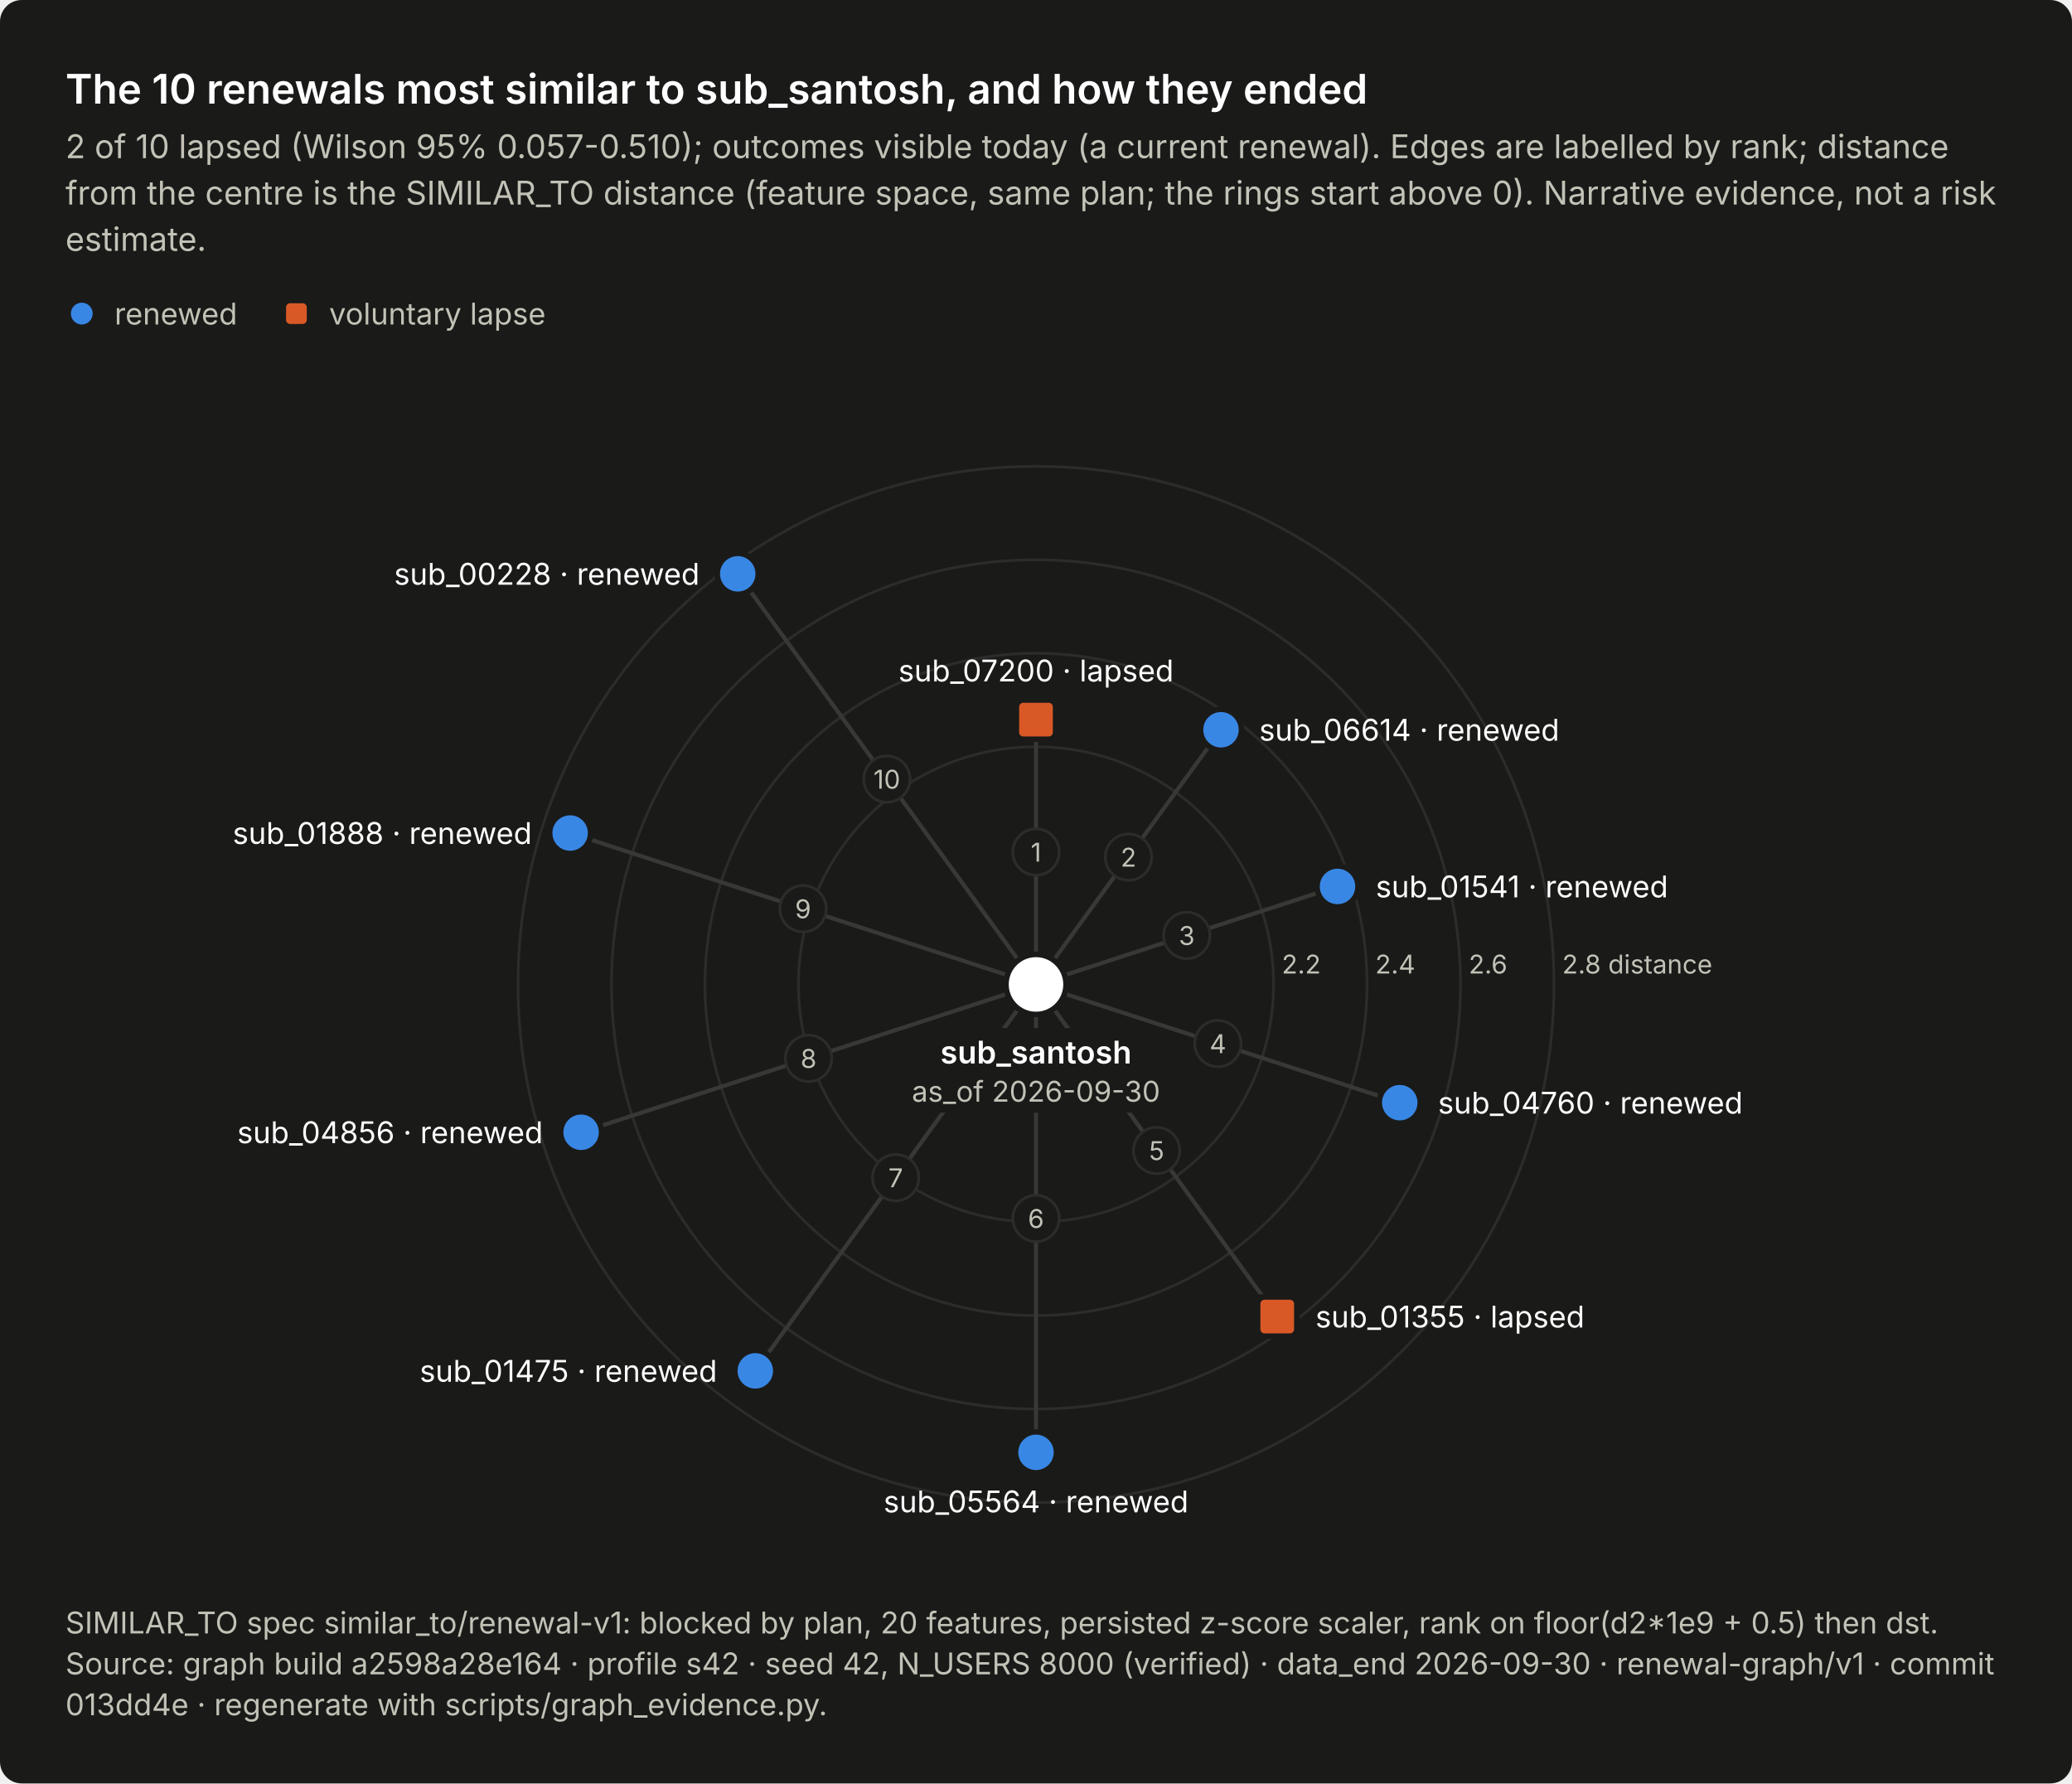
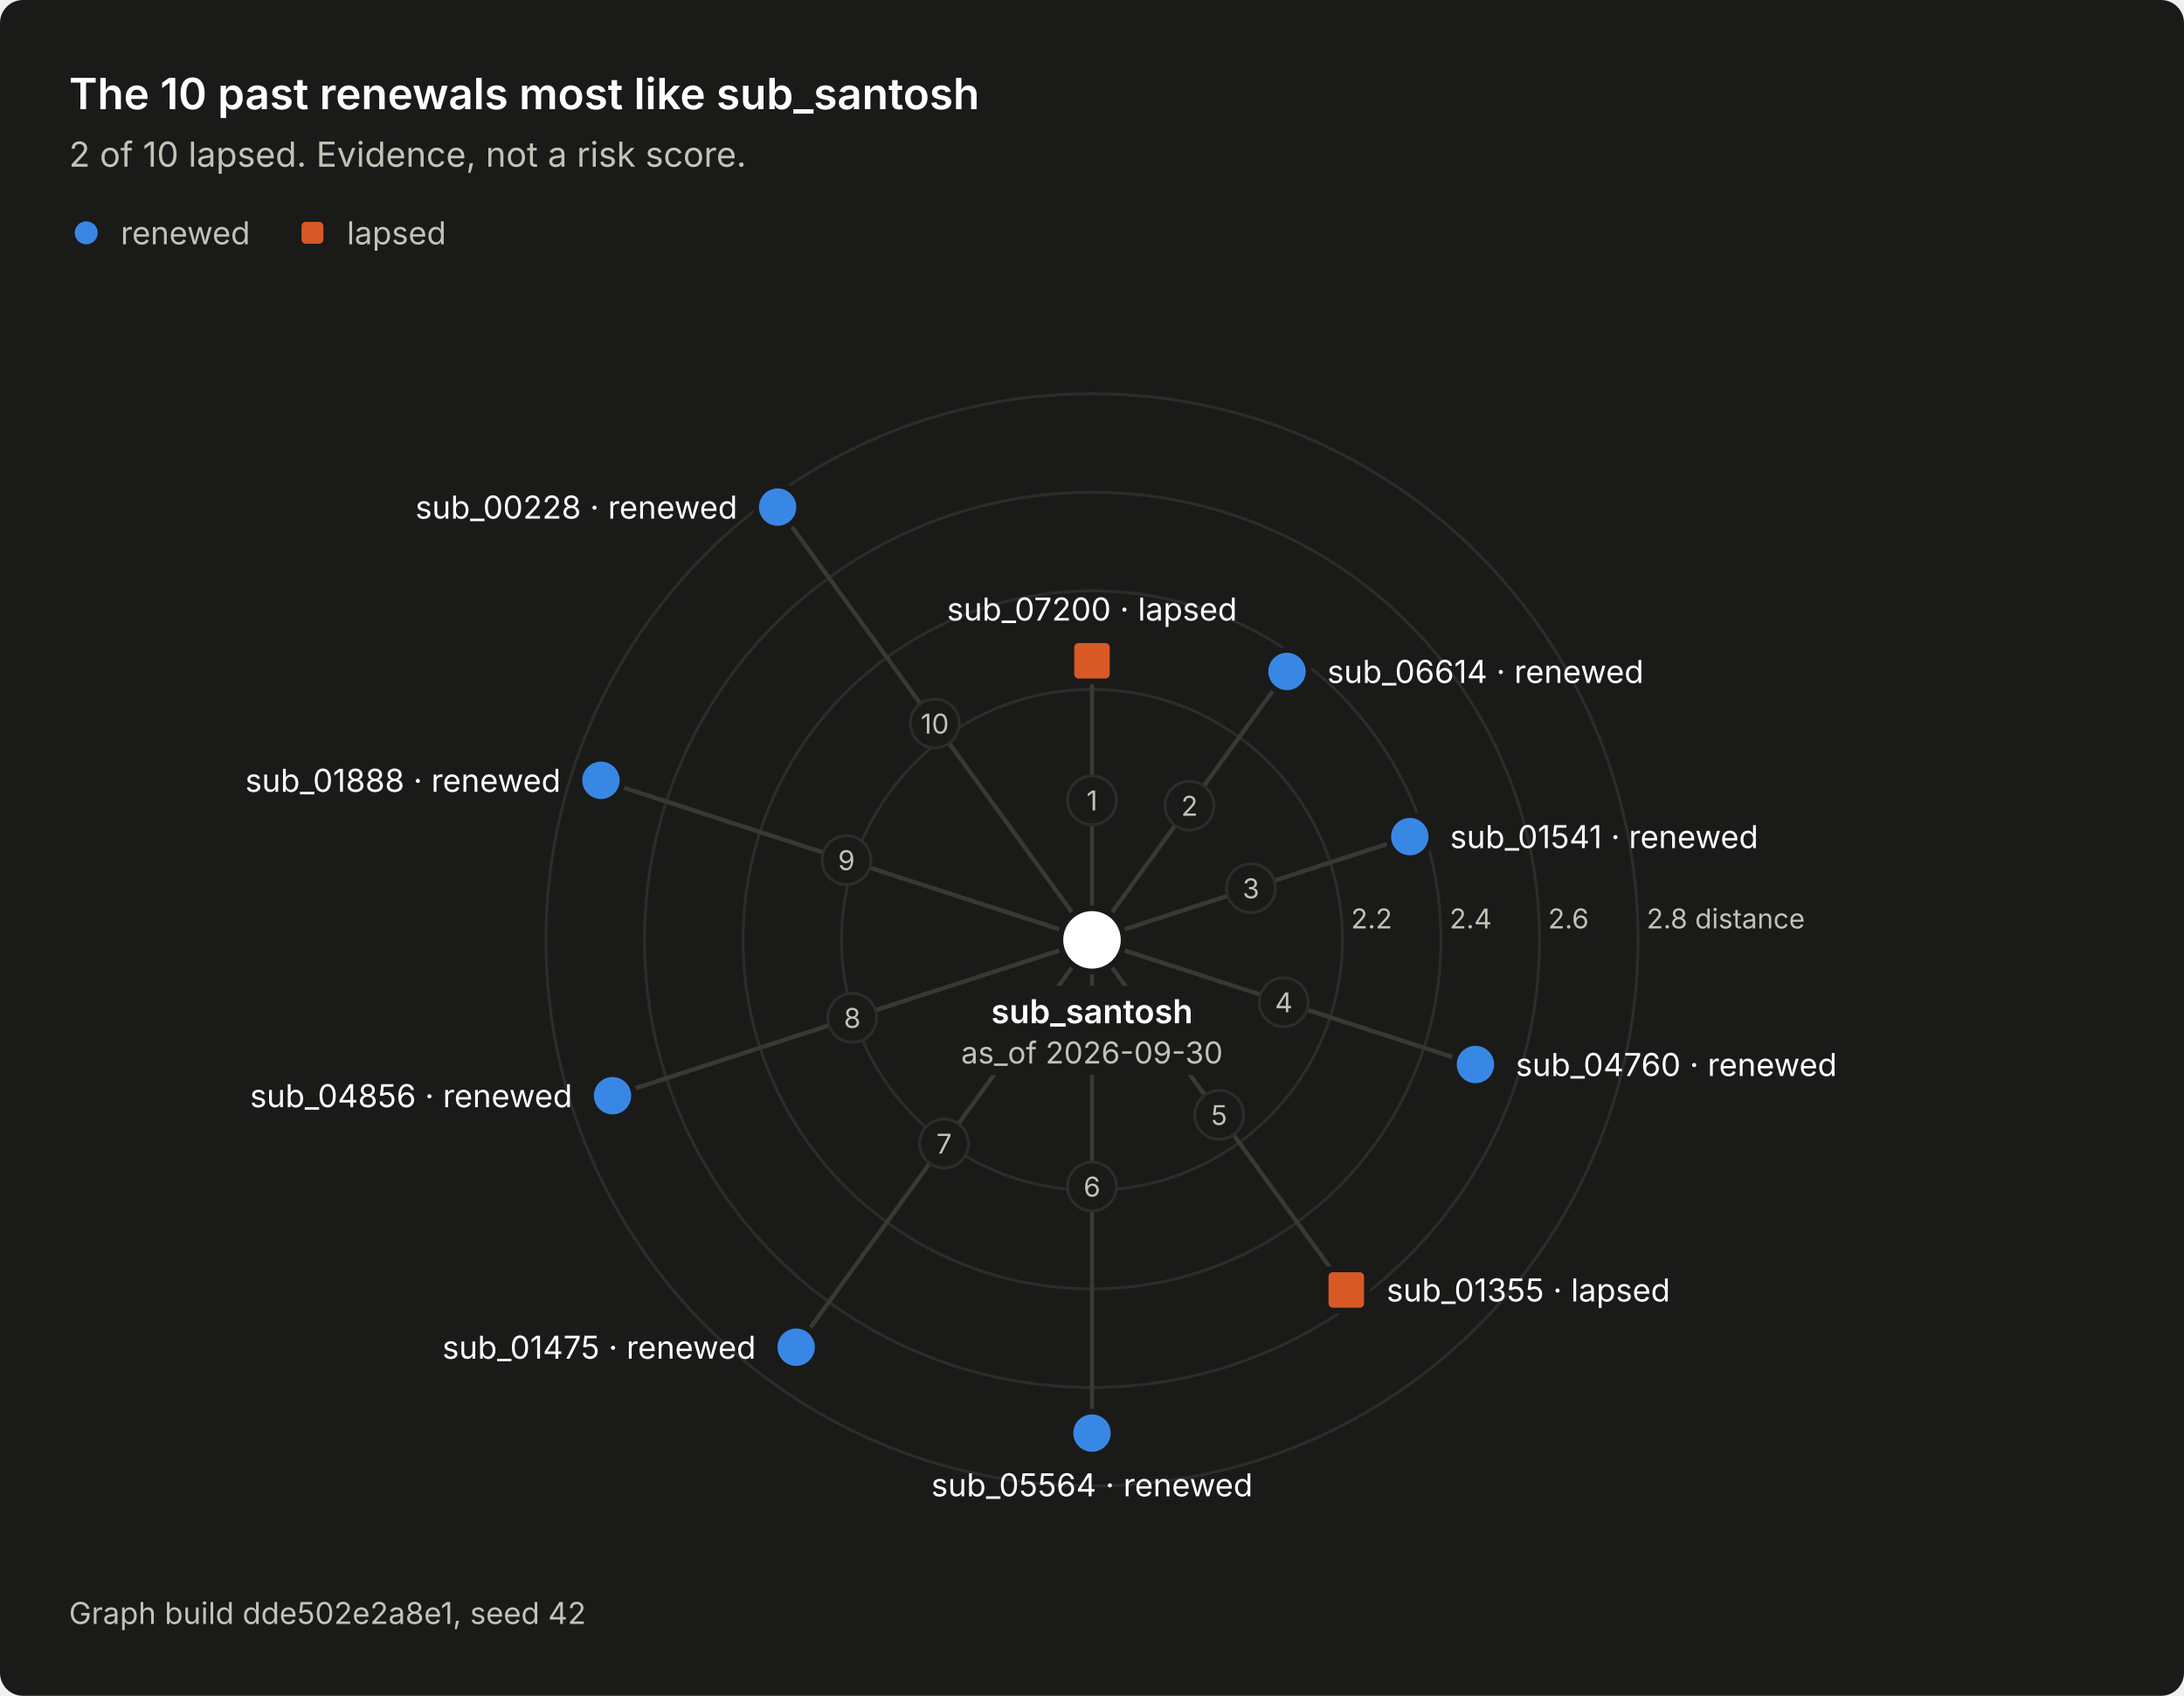
- <svg xmlns="http://www.w3.org/2000/svg" width="760" height="654" viewBox="0 0 760 654" role="img" font-family="system-ui, -apple-system, 'Segoe UI', sans-serif">
-   <rect width="760" height="654" rx="8" fill="#1a1a19" />
-   <text x="24" y="38" font-size="15" fill="#ffffff" font-weight="600">The 10 renewals most similar to sub_santosh, and how they ended</text>
-   <text x="24" y="58" font-size="12" fill="#c3c2b7">2 of 10 lapsed (Wilson 95% 0.057-0.510); outcomes visible today (a current renewal). Edges are labelled by rank; distance</text>
-   <text x="24" y="75" font-size="12" fill="#c3c2b7">from the centre is the SIMILAR_TO distance (feature space, same plan; the rings start above 0). Narrative evidence, not a risk</text>
-   <text x="24" y="92" font-size="12" fill="#c3c2b7">estimate.</text>
-   <circle cx="30" cy="115" r="6" fill="#1a1a19" />
-   <circle cx="30" cy="115" r="4" fill="#3987e5" />
-   <text x="42" y="119" font-size="11" fill="#c3c2b7">renewed</text>
-   <rect x="102.92" y="109.2" width="11.6" height="11.6" fill="#1a1a19" rx="2" />
-   <rect x="104.92" y="111.2" width="7.6" height="7.6" fill="#d95926" rx="1.5" />
-   <text x="120.72" y="119" font-size="11" fill="#c3c2b7">voluntary lapse</text>
-   <circle cx="380" cy="361" r="87.14" fill="none" stroke="#2c2c2a" stroke-width="1" />
-   <circle cx="380" cy="361" r="121.43" fill="none" stroke="#2c2c2a" stroke-width="1" />
-   <circle cx="380" cy="361" r="155.71" fill="none" stroke="#2c2c2a" stroke-width="1" />
-   <circle cx="380" cy="361" r="190" fill="none" stroke="#2c2c2a" stroke-width="1" />
-   <text x="470.14" y="357" font-size="9.5" fill="#c3c2b7">2.2</text>
-   <text x="504.43" y="357" font-size="9.5" fill="#c3c2b7">2.4</text>
-   <text x="538.71" y="357" font-size="9.5" fill="#c3c2b7">2.6</text>
-   <text x="573" y="357" font-size="9.5" fill="#c3c2b7">2.8 distance</text>
-   <line x1="380" y1="361" x2="380" y2="263.89" stroke="#383835" stroke-width="1.5" />
-   <line x1="380" y1="361" x2="447.85" y2="267.61" stroke="#383835" stroke-width="1.5" />
-   <line x1="380" y1="361" x2="490.59" y2="325.07" stroke="#383835" stroke-width="1.5" />
-   <line x1="380" y1="361" x2="513.43" y2="404.36" stroke="#383835" stroke-width="1.5" />
-   <line x1="380" y1="361" x2="468.49" y2="482.8" stroke="#383835" stroke-width="1.5" />
-   <line x1="380" y1="361" x2="380" y2="532.59" stroke="#383835" stroke-width="1.5" />
-   <line x1="380" y1="361" x2="277.04" y2="502.71" stroke="#383835" stroke-width="1.5" />
-   <line x1="380" y1="361" x2="213.15" y2="415.21" stroke="#383835" stroke-width="1.5" />
-   <line x1="380" y1="361" x2="209.12" y2="305.48" stroke="#383835" stroke-width="1.5" />
-   <line x1="380" y1="361" x2="270.6" y2="210.43" stroke="#383835" stroke-width="1.5" />
-   <circle cx="380" cy="312.45" r="8.5" fill="#1a1a19" stroke="#2c2c2a" stroke-width="1" />
-   <text x="380" y="315.95" font-size="9.5" fill="#c3c2b7" text-anchor="middle" font-variant-numeric="tabular-nums">1</text>
-   <circle cx="413.92" cy="314.31" r="8.5" fill="#1a1a19" stroke="#2c2c2a" stroke-width="1" />
-   <text x="413.92" y="317.81" font-size="9.5" fill="#c3c2b7" text-anchor="middle" font-variant-numeric="tabular-nums">2</text>
-   <circle cx="435.3" cy="343.03" r="8.5" fill="#1a1a19" stroke="#2c2c2a" stroke-width="1" />
-   <text x="435.3" y="346.53" font-size="9.5" fill="#c3c2b7" text-anchor="middle" font-variant-numeric="tabular-nums">3</text>
-   <circle cx="446.72" cy="382.68" r="8.5" fill="#1a1a19" stroke="#2c2c2a" stroke-width="1" />
-   <text x="446.72" y="386.18" font-size="9.5" fill="#c3c2b7" text-anchor="middle" font-variant-numeric="tabular-nums">4</text>
-   <circle cx="424.24" cy="421.9" r="8.5" fill="#1a1a19" stroke="#2c2c2a" stroke-width="1" />
-   <text x="424.24" y="425.4" font-size="9.5" fill="#c3c2b7" text-anchor="middle" font-variant-numeric="tabular-nums">5</text>
-   <circle cx="380" cy="446.8" r="8.5" fill="#1a1a19" stroke="#2c2c2a" stroke-width="1" />
-   <text x="380" y="450.3" font-size="9.5" fill="#c3c2b7" text-anchor="middle" font-variant-numeric="tabular-nums">6</text>
-   <circle cx="328.52" cy="431.86" r="8.5" fill="#1a1a19" stroke="#2c2c2a" stroke-width="1" />
-   <text x="328.52" y="435.36" font-size="9.5" fill="#c3c2b7" text-anchor="middle" font-variant-numeric="tabular-nums">7</text>
-   <circle cx="296.58" cy="388.11" r="8.5" fill="#1a1a19" stroke="#2c2c2a" stroke-width="1" />
-   <text x="296.58" y="391.61" font-size="9.5" fill="#c3c2b7" text-anchor="middle" font-variant-numeric="tabular-nums">8</text>
-   <circle cx="294.56" cy="333.24" r="8.5" fill="#1a1a19" stroke="#2c2c2a" stroke-width="1" />
-   <text x="294.56" y="336.74" font-size="9.5" fill="#c3c2b7" text-anchor="middle" font-variant-numeric="tabular-nums">9</text>
-   <circle cx="325.3" cy="285.71" r="8.5" fill="#1a1a19" stroke="#2c2c2a" stroke-width="1" />
-   <text x="325.3" y="289.21" font-size="9.5" fill="#c3c2b7" text-anchor="middle" font-variant-numeric="tabular-nums">10</text>
+ <svg xmlns="http://www.w3.org/2000/svg" width="760" height="590" viewBox="0 0 760 590" role="img" font-family="system-ui, -apple-system, 'Segoe UI', sans-serif">
+   <rect width="760" height="590" rx="8" fill="#1a1a19" />
+   <text x="24" y="38" font-size="15" fill="#ffffff" font-weight="600">The 10 past renewals most like sub_santosh</text>
+   <text x="24" y="58" font-size="12" fill="#c3c2b7">2 of 10 lapsed. Evidence, not a risk score.</text>
+   <circle cx="30" cy="81" r="6" fill="#1a1a19" />
+   <circle cx="30" cy="81" r="4" fill="#3987e5" />
+   <text x="42" y="85" font-size="11" fill="#c3c2b7">renewed</text>
+   <rect x="102.92" y="75.2" width="11.6" height="11.6" fill="#1a1a19" rx="2" />
+   <rect x="104.92" y="77.2" width="7.6" height="7.6" fill="#d95926" rx="1.5" />
+   <text x="120.72" y="85" font-size="11" fill="#c3c2b7">lapsed</text>
+   <circle cx="380" cy="327" r="87.14" fill="none" stroke="#2c2c2a" stroke-width="1" />
+   <circle cx="380" cy="327" r="121.43" fill="none" stroke="#2c2c2a" stroke-width="1" />
+   <circle cx="380" cy="327" r="155.71" fill="none" stroke="#2c2c2a" stroke-width="1" />
+   <circle cx="380" cy="327" r="190" fill="none" stroke="#2c2c2a" stroke-width="1" />
+   <text x="470.14" y="323" font-size="9.5" fill="#c3c2b7">2.2</text>
+   <text x="504.43" y="323" font-size="9.5" fill="#c3c2b7">2.4</text>
+   <text x="538.71" y="323" font-size="9.5" fill="#c3c2b7">2.6</text>
+   <text x="573" y="323" font-size="9.5" fill="#c3c2b7">2.8 distance</text>
+   <line x1="380" y1="327" x2="380" y2="229.89" stroke="#383835" stroke-width="1.5" />
+   <line x1="380" y1="327" x2="447.85" y2="233.61" stroke="#383835" stroke-width="1.5" />
+   <line x1="380" y1="327" x2="490.59" y2="291.07" stroke="#383835" stroke-width="1.5" />
+   <line x1="380" y1="327" x2="513.43" y2="370.36" stroke="#383835" stroke-width="1.5" />
+   <line x1="380" y1="327" x2="468.49" y2="448.8" stroke="#383835" stroke-width="1.5" />
+   <line x1="380" y1="327" x2="380" y2="498.59" stroke="#383835" stroke-width="1.5" />
+   <line x1="380" y1="327" x2="277.04" y2="468.71" stroke="#383835" stroke-width="1.5" />
+   <line x1="380" y1="327" x2="213.15" y2="381.21" stroke="#383835" stroke-width="1.5" />
+   <line x1="380" y1="327" x2="209.12" y2="271.48" stroke="#383835" stroke-width="1.5" />
+   <line x1="380" y1="327" x2="270.6" y2="176.43" stroke="#383835" stroke-width="1.5" />
+   <circle cx="380" cy="278.45" r="8.5" fill="#1a1a19" stroke="#2c2c2a" stroke-width="1" />
+   <text x="380" y="281.95" font-size="9.5" fill="#c3c2b7" text-anchor="middle" font-variant-numeric="tabular-nums">1</text>
+   <circle cx="413.92" cy="280.31" r="8.5" fill="#1a1a19" stroke="#2c2c2a" stroke-width="1" />
+   <text x="413.92" y="283.81" font-size="9.5" fill="#c3c2b7" text-anchor="middle" font-variant-numeric="tabular-nums">2</text>
+   <circle cx="435.3" cy="309.03" r="8.5" fill="#1a1a19" stroke="#2c2c2a" stroke-width="1" />
+   <text x="435.3" y="312.53" font-size="9.5" fill="#c3c2b7" text-anchor="middle" font-variant-numeric="tabular-nums">3</text>
+   <circle cx="446.72" cy="348.68" r="8.5" fill="#1a1a19" stroke="#2c2c2a" stroke-width="1" />
+   <text x="446.72" y="352.18" font-size="9.5" fill="#c3c2b7" text-anchor="middle" font-variant-numeric="tabular-nums">4</text>
+   <circle cx="424.24" cy="387.9" r="8.5" fill="#1a1a19" stroke="#2c2c2a" stroke-width="1" />
+   <text x="424.24" y="391.4" font-size="9.5" fill="#c3c2b7" text-anchor="middle" font-variant-numeric="tabular-nums">5</text>
+   <circle cx="380" cy="412.8" r="8.5" fill="#1a1a19" stroke="#2c2c2a" stroke-width="1" />
+   <text x="380" y="416.3" font-size="9.5" fill="#c3c2b7" text-anchor="middle" font-variant-numeric="tabular-nums">6</text>
+   <circle cx="328.52" cy="397.86" r="8.5" fill="#1a1a19" stroke="#2c2c2a" stroke-width="1" />
+   <text x="328.52" y="401.36" font-size="9.5" fill="#c3c2b7" text-anchor="middle" font-variant-numeric="tabular-nums">7</text>
+   <circle cx="296.58" cy="354.11" r="8.5" fill="#1a1a19" stroke="#2c2c2a" stroke-width="1" />
+   <text x="296.58" y="357.61" font-size="9.5" fill="#c3c2b7" text-anchor="middle" font-variant-numeric="tabular-nums">8</text>
+   <circle cx="294.56" cy="299.24" r="8.5" fill="#1a1a19" stroke="#2c2c2a" stroke-width="1" />
+   <text x="294.56" y="302.74" font-size="9.5" fill="#c3c2b7" text-anchor="middle" font-variant-numeric="tabular-nums">9</text>
+   <circle cx="325.3" cy="251.71" r="8.5" fill="#1a1a19" stroke="#2c2c2a" stroke-width="1" />
+   <text x="325.3" y="255.21" font-size="9.5" fill="#c3c2b7" text-anchor="middle" font-variant-numeric="tabular-nums">10</text>
  <g>
-     <rect x="371.82" y="255.72" width="16.35" height="16.35" fill="#1a1a19" rx="2" />
-     <rect x="373.82" y="257.72" width="12.35" height="12.35" fill="#d95926" rx="1.5" />
+     <rect x="371.82" y="221.72" width="16.35" height="16.35" fill="#1a1a19" rx="2" />
+     <rect x="373.82" y="223.72" width="12.35" height="12.35" fill="#d95926" rx="1.5" />
  </g>
-   <text x="380" y="249.89" font-size="11" fill="#ffffff" text-anchor="middle">sub_07200 · lapsed</text>
+   <text x="380" y="215.89" font-size="11" fill="#ffffff" text-anchor="middle">sub_07200 · lapsed</text>
  <g>
-     <circle cx="447.85" cy="267.61" r="8.5" fill="#1a1a19" />
-     <circle cx="447.85" cy="267.61" r="6.5" fill="#3987e5" />
+     <circle cx="447.85" cy="233.61" r="8.5" fill="#1a1a19" />
+     <circle cx="447.85" cy="233.61" r="6.5" fill="#3987e5" />
  </g>
-   <text x="461.85" y="271.61" font-size="11" fill="#ffffff">sub_06614 · renewed</text>
+   <text x="461.85" y="237.61" font-size="11" fill="#ffffff">sub_06614 · renewed</text>
  <g>
-     <circle cx="490.59" cy="325.07" r="8.5" fill="#1a1a19" />
-     <circle cx="490.59" cy="325.07" r="6.5" fill="#3987e5" />
+     <circle cx="490.59" cy="291.07" r="8.5" fill="#1a1a19" />
+     <circle cx="490.59" cy="291.07" r="6.5" fill="#3987e5" />
  </g>
-   <text x="504.59" y="329.07" font-size="11" fill="#ffffff">sub_01541 · renewed</text>
+   <text x="504.59" y="295.07" font-size="11" fill="#ffffff">sub_01541 · renewed</text>
  <g>
-     <circle cx="513.43" cy="404.36" r="8.5" fill="#1a1a19" />
-     <circle cx="513.43" cy="404.36" r="6.5" fill="#3987e5" />
+     <circle cx="513.43" cy="370.36" r="8.5" fill="#1a1a19" />
+     <circle cx="513.43" cy="370.36" r="6.5" fill="#3987e5" />
  </g>
-   <text x="527.43" y="408.36" font-size="11" fill="#ffffff">sub_04760 · renewed</text>
+   <text x="527.43" y="374.36" font-size="11" fill="#ffffff">sub_04760 · renewed</text>
  <g>
-     <rect x="460.31" y="474.62" width="16.35" height="16.35" fill="#1a1a19" rx="2" />
-     <rect x="462.31" y="476.62" width="12.35" height="12.35" fill="#d95926" rx="1.5" />
+     <rect x="460.31" y="440.62" width="16.35" height="16.35" fill="#1a1a19" rx="2" />
+     <rect x="462.31" y="442.62" width="12.35" height="12.35" fill="#d95926" rx="1.5" />
  </g>
-   <text x="482.49" y="486.8" font-size="11" fill="#ffffff">sub_01355 · lapsed</text>
+   <text x="482.49" y="452.8" font-size="11" fill="#ffffff">sub_01355 · lapsed</text>
  <g>
-     <circle cx="380" cy="532.59" r="8.5" fill="#1a1a19" />
-     <circle cx="380" cy="532.59" r="6.5" fill="#3987e5" />
+     <circle cx="380" cy="498.59" r="8.5" fill="#1a1a19" />
+     <circle cx="380" cy="498.59" r="6.5" fill="#3987e5" />
  </g>
-   <text x="380" y="554.59" font-size="11" fill="#ffffff" text-anchor="middle">sub_05564 · renewed</text>
+   <text x="380" y="520.59" font-size="11" fill="#ffffff" text-anchor="middle">sub_05564 · renewed</text>
  <g>
-     <circle cx="277.04" cy="502.71" r="8.5" fill="#1a1a19" />
-     <circle cx="277.04" cy="502.71" r="6.5" fill="#3987e5" />
+     <circle cx="277.04" cy="468.71" r="8.5" fill="#1a1a19" />
+     <circle cx="277.04" cy="468.71" r="6.5" fill="#3987e5" />
  </g>
-   <text x="263.04" y="506.71" font-size="11" fill="#ffffff" text-anchor="end">sub_01475 · renewed</text>
+   <text x="263.04" y="472.71" font-size="11" fill="#ffffff" text-anchor="end">sub_01475 · renewed</text>
  <g>
-     <circle cx="213.15" cy="415.21" r="8.5" fill="#1a1a19" />
-     <circle cx="213.15" cy="415.21" r="6.5" fill="#3987e5" />
+     <circle cx="213.15" cy="381.21" r="8.5" fill="#1a1a19" />
+     <circle cx="213.15" cy="381.21" r="6.5" fill="#3987e5" />
  </g>
-   <text x="199.15" y="419.21" font-size="11" fill="#ffffff" text-anchor="end">sub_04856 · renewed</text>
+   <text x="199.15" y="385.21" font-size="11" fill="#ffffff" text-anchor="end">sub_04856 · renewed</text>
  <g>
-     <circle cx="209.12" cy="305.48" r="8.5" fill="#1a1a19" />
-     <circle cx="209.12" cy="305.48" r="6.5" fill="#3987e5" />
+     <circle cx="209.12" cy="271.48" r="8.5" fill="#1a1a19" />
+     <circle cx="209.12" cy="271.48" r="6.5" fill="#3987e5" />
  </g>
-   <text x="195.12" y="309.48" font-size="11" fill="#ffffff" text-anchor="end">sub_01888 · renewed</text>
+   <text x="195.12" y="275.48" font-size="11" fill="#ffffff" text-anchor="end">sub_01888 · renewed</text>
  <g>
-     <circle cx="270.6" cy="210.43" r="8.5" fill="#1a1a19" />
-     <circle cx="270.6" cy="210.43" r="6.5" fill="#3987e5" />
+     <circle cx="270.6" cy="176.43" r="8.5" fill="#1a1a19" />
+     <circle cx="270.6" cy="176.43" r="6.5" fill="#3987e5" />
  </g>
-   <text x="256.6" y="214.43" font-size="11" fill="#ffffff" text-anchor="end">sub_00228 · renewed</text>
-   <circle cx="380" cy="361" r="12" fill="#1a1a19" />
-   <circle cx="380" cy="361" r="10" fill="#ffffff" />
-   <rect x="331.38" y="377" width="97.24" height="31" fill="#1a1a19" rx="4" />
-   <text x="380" y="390" font-size="11.5" fill="#ffffff" text-anchor="middle" font-weight="600">sub_santosh</text>
-   <text x="380" y="404" font-size="10.5" fill="#c3c2b7" text-anchor="middle">as_of 2026-09-30</text>
-   <text x="24" y="599" font-size="11" fill="#c3c2b7">SIMILAR_TO spec similar_to/renewal-v1: blocked by plan, 20 features, persisted z-score scaler, rank on floor(d2*1e9 + 0.5) then dst.</text>
-   <text x="24" y="614" font-size="11" fill="#c3c2b7">Source: graph build a2598a28e164 · profile s42 · seed 42, N_USERS 8000 (verified) · data_end 2026-09-30 · renewal-graph/v1 · commit</text>
-   <text x="24" y="629" font-size="11" fill="#c3c2b7">013dd4e · regenerate with scripts/graph_evidence.py.</text>
+   <text x="256.6" y="180.43" font-size="11" fill="#ffffff" text-anchor="end">sub_00228 · renewed</text>
+   <circle cx="380" cy="327" r="12" fill="#1a1a19" />
+   <circle cx="380" cy="327" r="10" fill="#ffffff" />
+   <rect x="331.38" y="343" width="97.24" height="31" fill="#1a1a19" rx="4" />
+   <text x="380" y="356" font-size="11.5" fill="#ffffff" text-anchor="middle" font-weight="600">sub_santosh</text>
+   <text x="380" y="370" font-size="10.5" fill="#c3c2b7" text-anchor="middle">as_of 2026-09-30</text>
+   <text x="24" y="565" font-size="10.5" fill="#c3c2b7">Graph build dde502e2a8e1, seed 42</text>
</svg>
